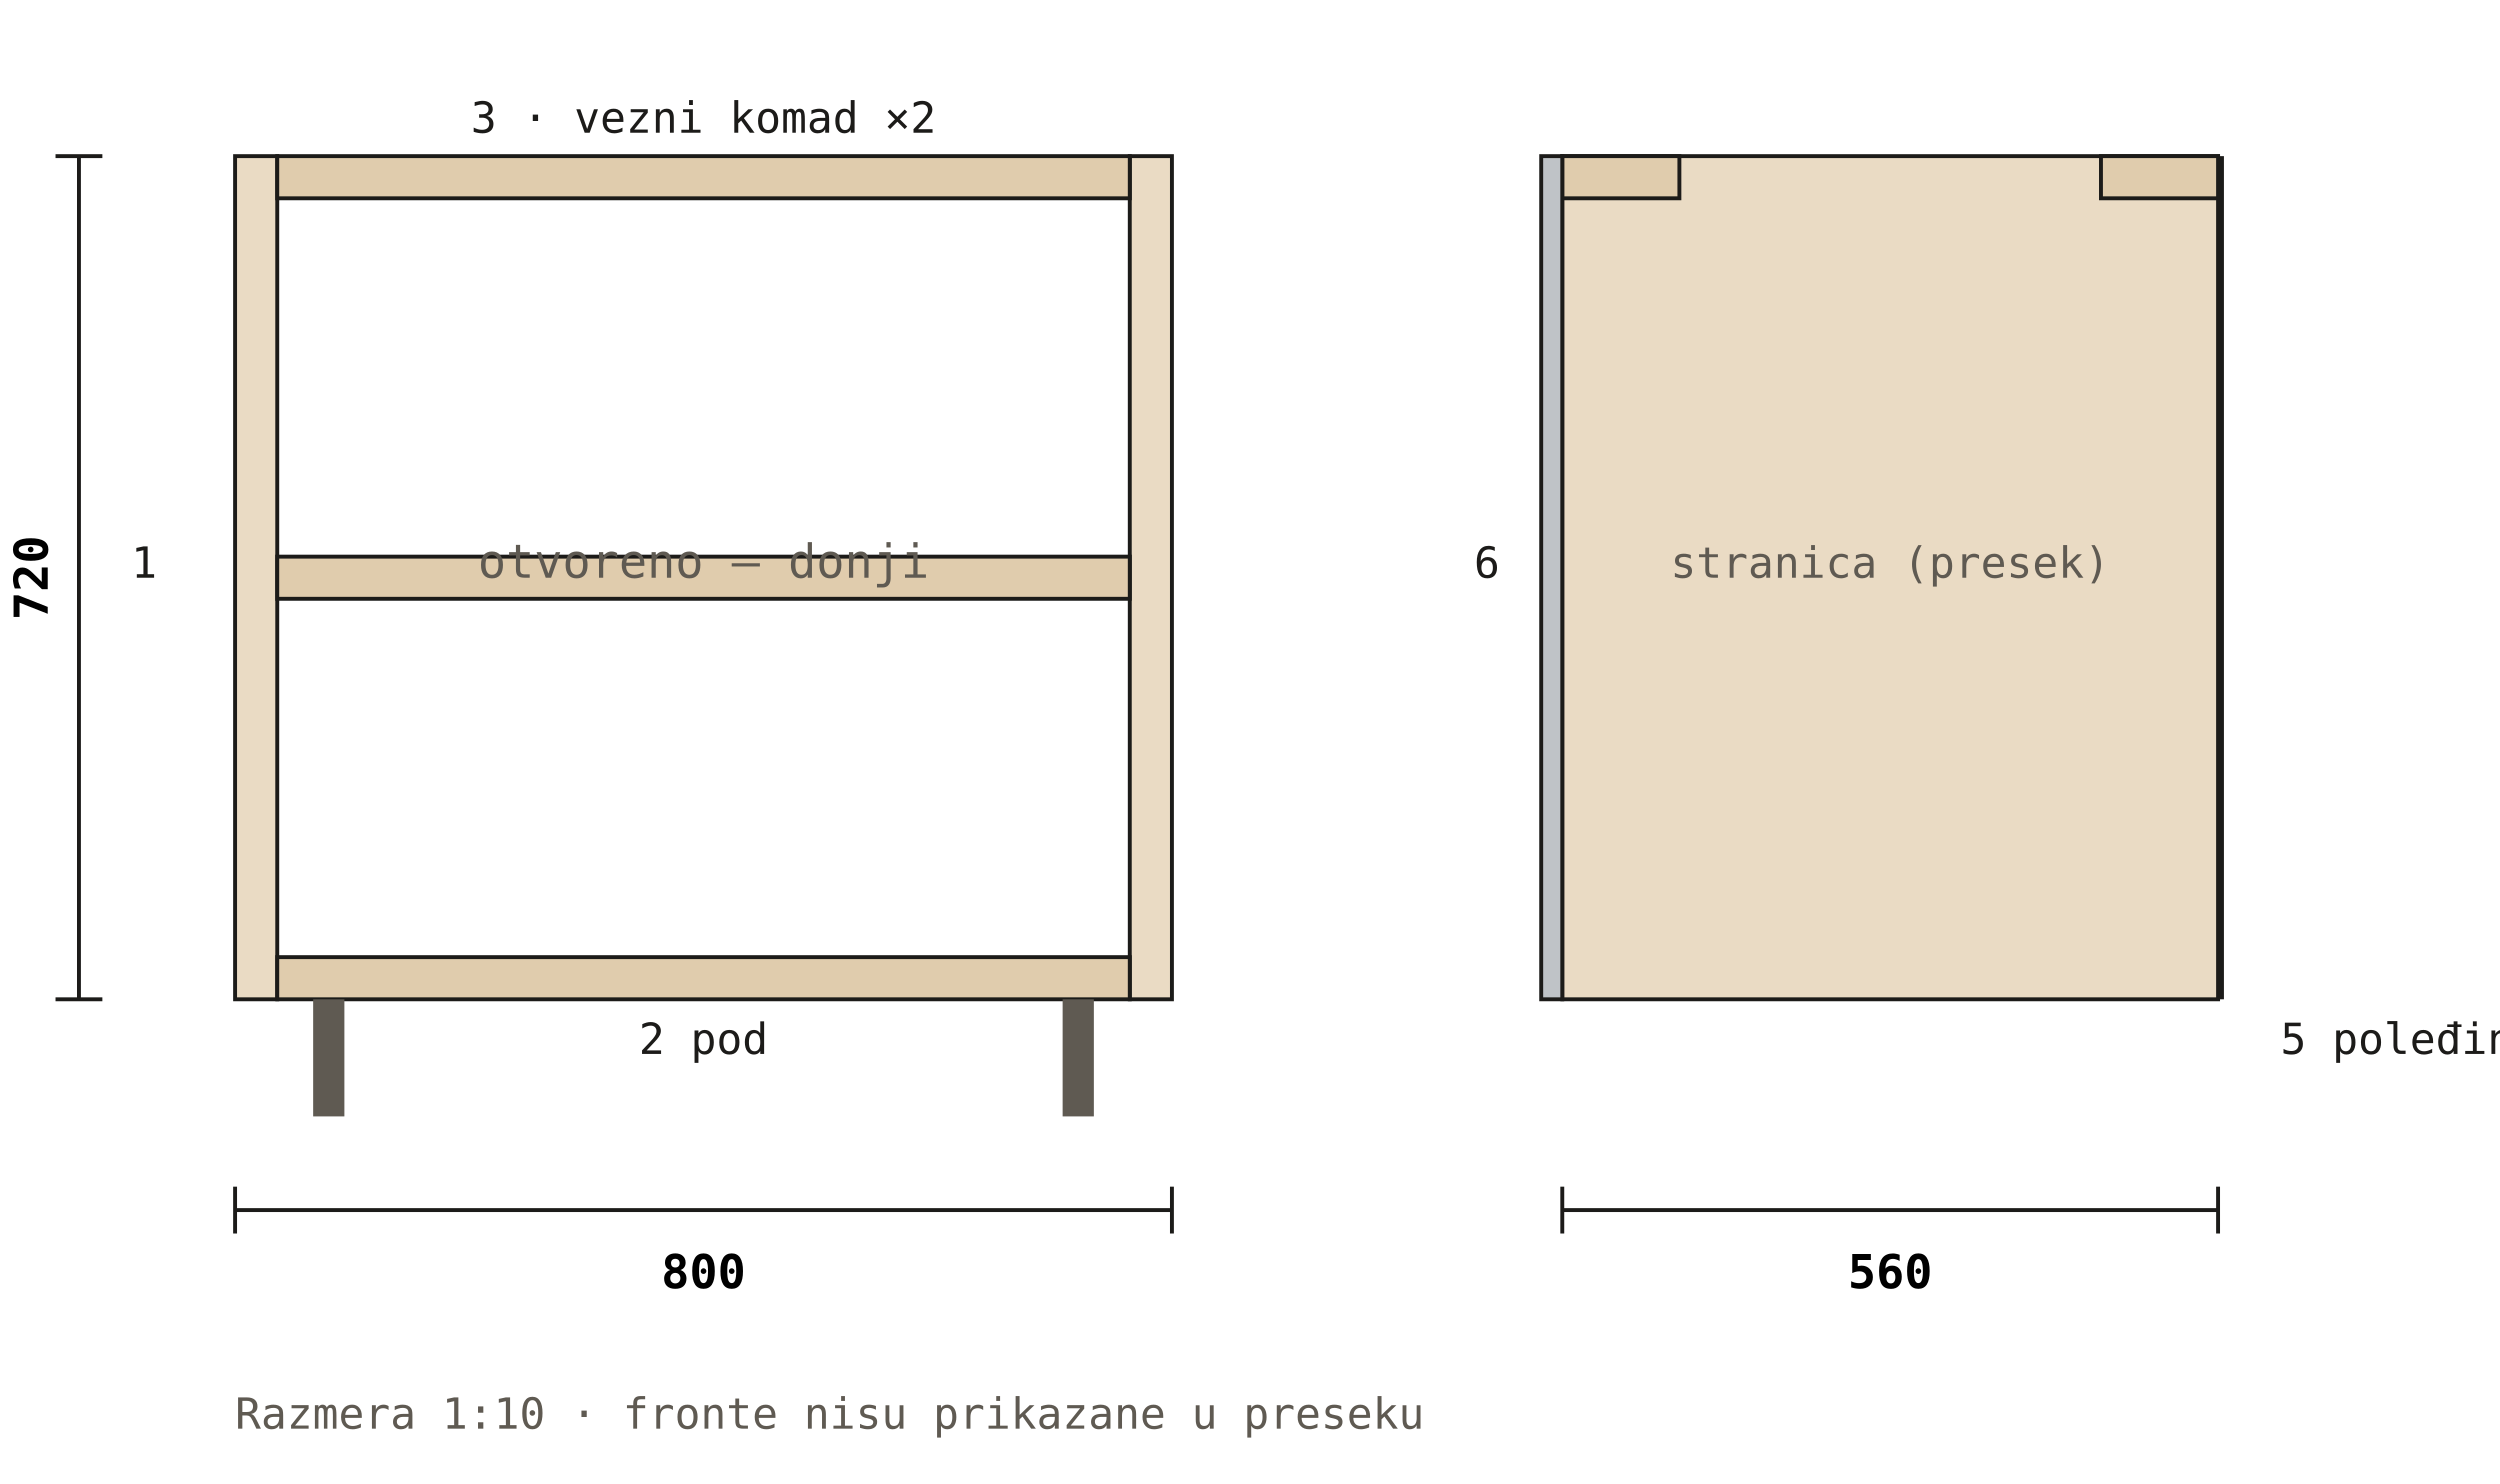
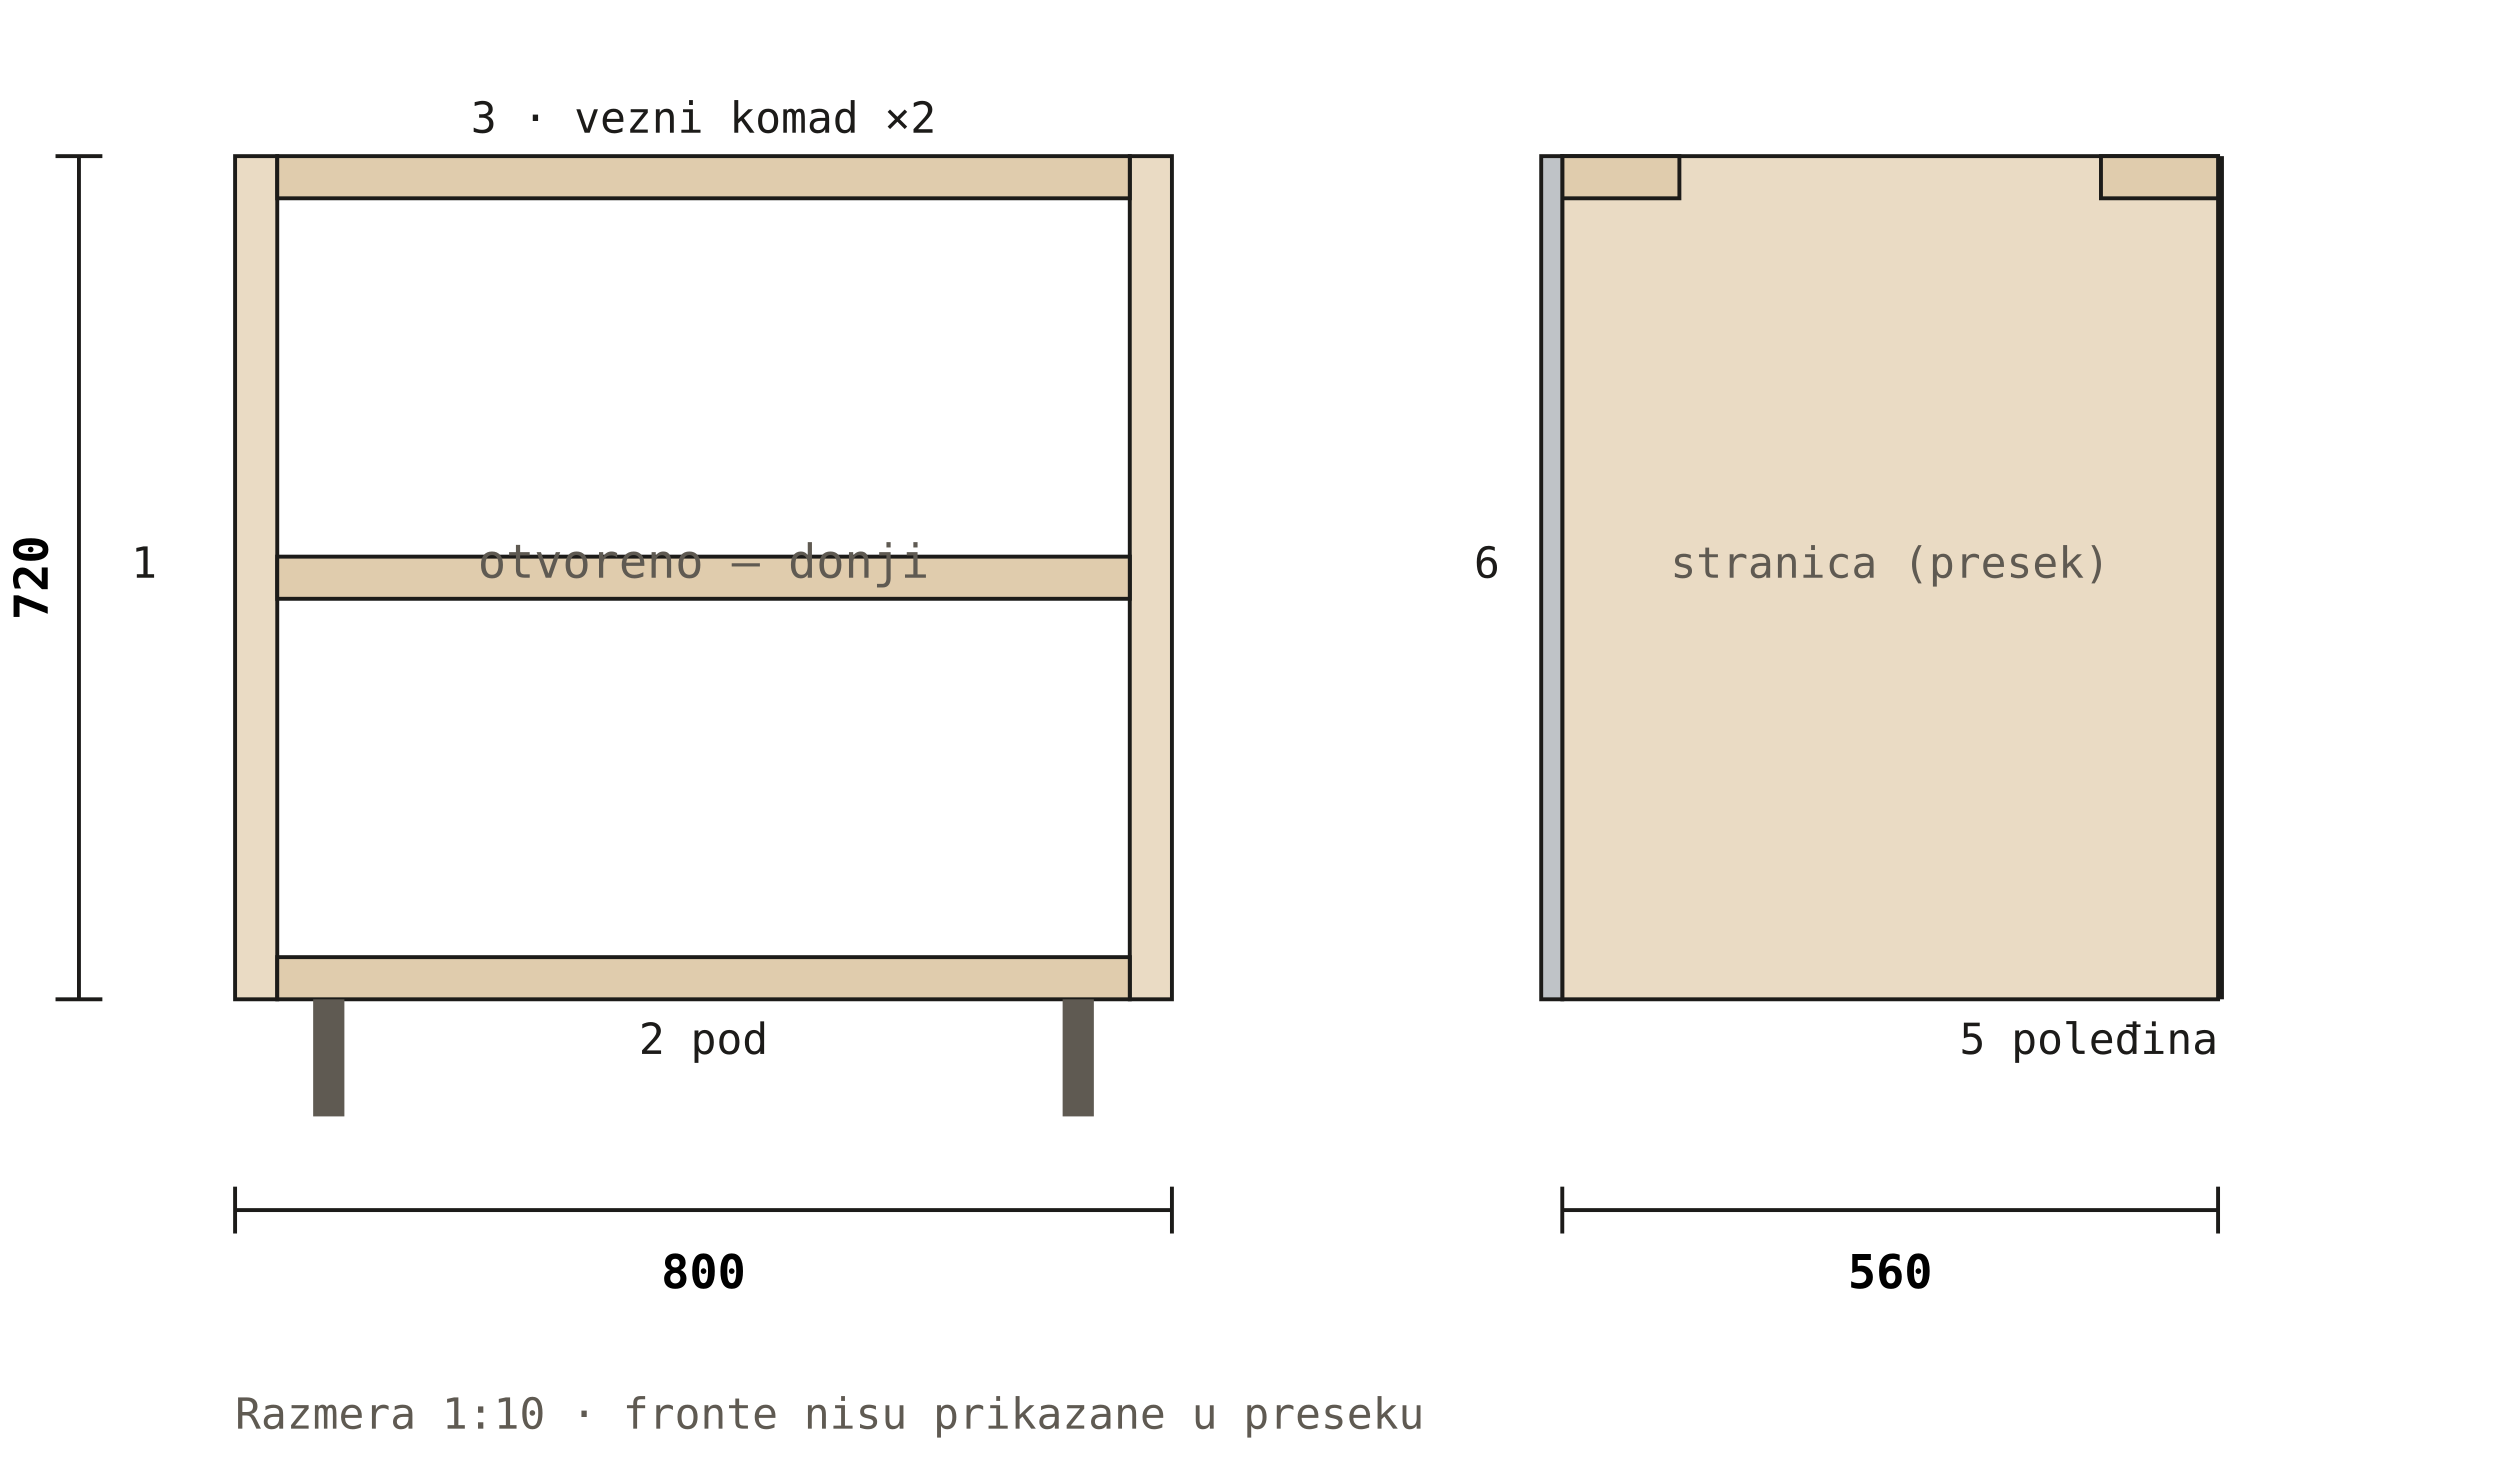
<svg xmlns="http://www.w3.org/2000/svg" viewBox="0 0 640 380" role="img" aria-label="D1: pogled spreda na korpus 800×720 sa označenim delovima i bočni presek dubine 560" width="300" height="178" style="font-family: &quot;IBM Plex Mono&quot;, ui-monospace, monospace; font-weight: 400; text-anchor: start; dominant-baseline: auto;">
  <g>
    <rect x="60" y="40" width="10.8" height="216" fill="#EADBC4" stroke="#1C1B19" />
    <rect x="289.2" y="40" width="10.8" height="216" fill="#EADBC4" stroke="#1C1B19" />
    <rect x="70.8" y="245.2" width="218.4" height="10.8" fill="#E0CCAD" stroke="#1C1B19" />
    <rect x="70.8" y="40" width="218.4" height="10.8" fill="#E0CCAD" stroke="#1C1B19" />
    <rect x="70.8" y="142.6" width="218.4" height="10.8" fill="#E0CCAD" stroke="#1C1B19" />
    <rect x="80" y="256" width="8" height="30" fill="#5F5A52" />
    <rect x="272" y="256" width="8" height="30" fill="#5F5A52" />
    <text x="180" y="148" text-anchor="middle" font-size="12" fill="#5F5A52" style="font-family: &quot;IBM Plex Mono&quot;, ui-monospace, monospace; font-weight: 400; text-anchor: middle; dominant-baseline: auto;">otvoreno — donji</text>
    <text x="40" y="148" text-anchor="end" font-size="11" fill="#1C1B19" style="font-family: &quot;IBM Plex Mono&quot;, ui-monospace, monospace; font-weight: 400; text-anchor: end; dominant-baseline: auto;">1</text>
    <text x="180" y="270" text-anchor="middle" font-size="11" fill="#1C1B19" style="font-family: &quot;IBM Plex Mono&quot;, ui-monospace, monospace; font-weight: 400; text-anchor: middle; dominant-baseline: auto;">2 pod</text>
    <text x="180" y="34" text-anchor="middle" font-size="11" fill="#1C1B19" style="font-family: &quot;IBM Plex Mono&quot;, ui-monospace, monospace; font-weight: 400; text-anchor: middle; dominant-baseline: auto;">3 · vezni komad ×2</text>
  </g>
  <line x1="60" y1="310" x2="300" y2="310" stroke="#1C1B19" />
  <line x1="60" y1="304" x2="60" y2="316" stroke="#1C1B19" />
  <line x1="300" y1="304" x2="300" y2="316" stroke="#1C1B19" />
  <text x="180" y="330" text-anchor="middle" font-size="12" font-weight="600" style="font-family: &quot;IBM Plex Mono&quot;, ui-monospace, monospace; font-weight: 600; text-anchor: middle; dominant-baseline: auto;">800</text>
  <line x1="20" y1="40" x2="20" y2="256" stroke="#1C1B19" />
  <line x1="14" y1="40" x2="26" y2="40" stroke="#1C1B19" />
  <line x1="14" y1="256" x2="26" y2="256" stroke="#1C1B19" />
  <text x="12" y="148" font-size="12" font-weight="600" transform="rotate(-90 12 148)" text-anchor="middle" style="font-family: &quot;IBM Plex Mono&quot;, ui-monospace, monospace; font-weight: 600; text-anchor: middle; dominant-baseline: auto;">720</text>
  <g>
    <rect x="400" y="40" width="168" height="216" fill="#EADBC4" stroke="#1C1B19" />
    <rect x="568" y="40" width="1.5" height="216" fill="#1C1B19" />
    <rect x="400" y="40" width="30" height="10.8" fill="#E0CCAD" stroke="#1C1B19" />
    <rect x="538" y="40" width="30" height="10.8" fill="#E0CCAD" stroke="#1C1B19" />
    <rect x="394.6" y="40" width="5.4" height="216" fill="#BFC3C7" stroke="#1C1B19" />
    <text x="484" y="148" text-anchor="middle" font-size="11" fill="#5F5A52" style="font-family: &quot;IBM Plex Mono&quot;, ui-monospace, monospace; font-weight: 400; text-anchor: middle; dominant-baseline: auto;">stranica (presek)</text>
    <text x="384" y="148" text-anchor="end" font-size="11" fill="#1C1B19" style="font-family: &quot;IBM Plex Mono&quot;, ui-monospace, monospace; font-weight: 400; text-anchor: end; dominant-baseline: auto;">6</text>
-     <text x="584" y="270" font-size="11" fill="#1C1B19" style="font-family: &quot;IBM Plex Mono&quot;, ui-monospace, monospace; font-weight: 400; text-anchor: start; dominant-baseline: auto;">5 poleđina</text>
+     <text x="568" y="270" text-anchor="end" font-size="11" fill="#1C1B19" style="font-family: &quot;IBM Plex Mono&quot;, ui-monospace, monospace; font-weight: 400; text-anchor: end; dominant-baseline: auto;">5 poleđina</text>
    <line x1="400" y1="310" x2="568" y2="310" stroke="#1C1B19" />
    <line x1="400" y1="304" x2="400" y2="316" stroke="#1C1B19" />
    <line x1="568" y1="304" x2="568" y2="316" stroke="#1C1B19" />
    <text x="484" y="330" text-anchor="middle" font-size="12" font-weight="600" style="font-family: &quot;IBM Plex Mono&quot;, ui-monospace, monospace; font-weight: 600; text-anchor: middle; dominant-baseline: auto;">560</text>
  </g>
  <text x="60" y="366" font-size="11" fill="#5F5A52" style="font-family: &quot;IBM Plex Mono&quot;, ui-monospace, monospace; font-weight: 400; text-anchor: start; dominant-baseline: auto;">Razmera 1:10 · fronte nisu prikazane u preseku</text>
</svg>
